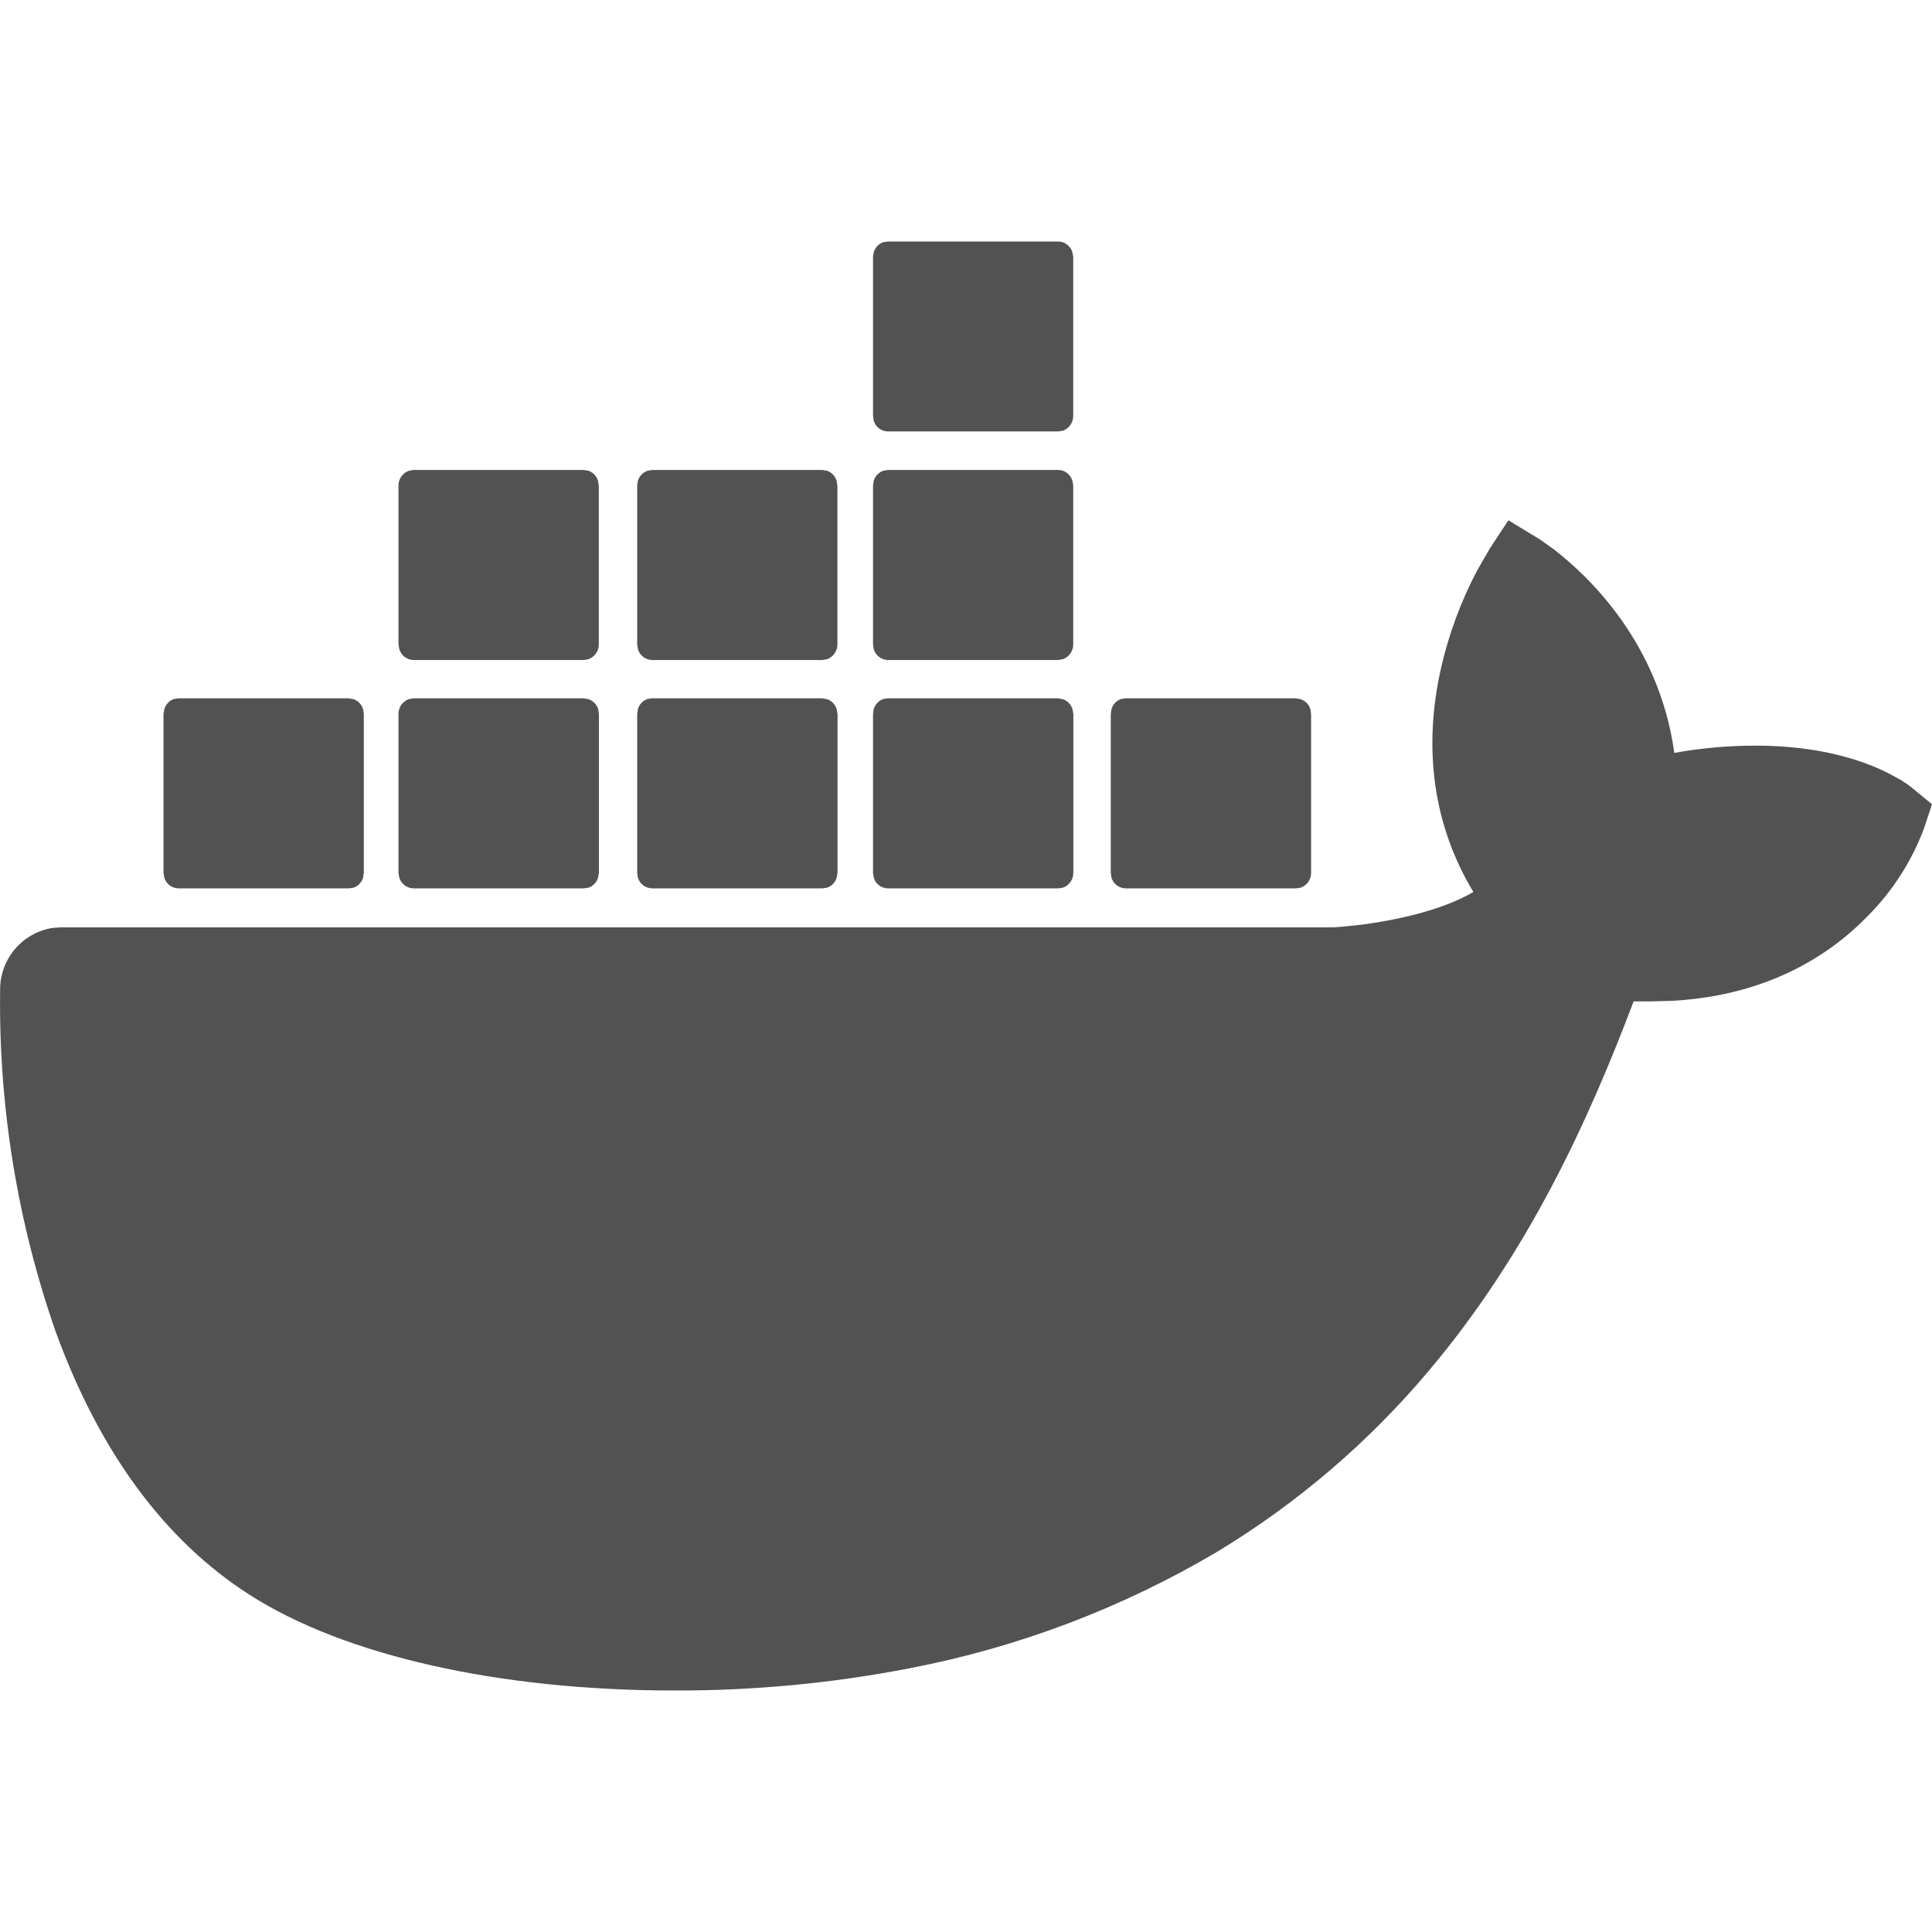
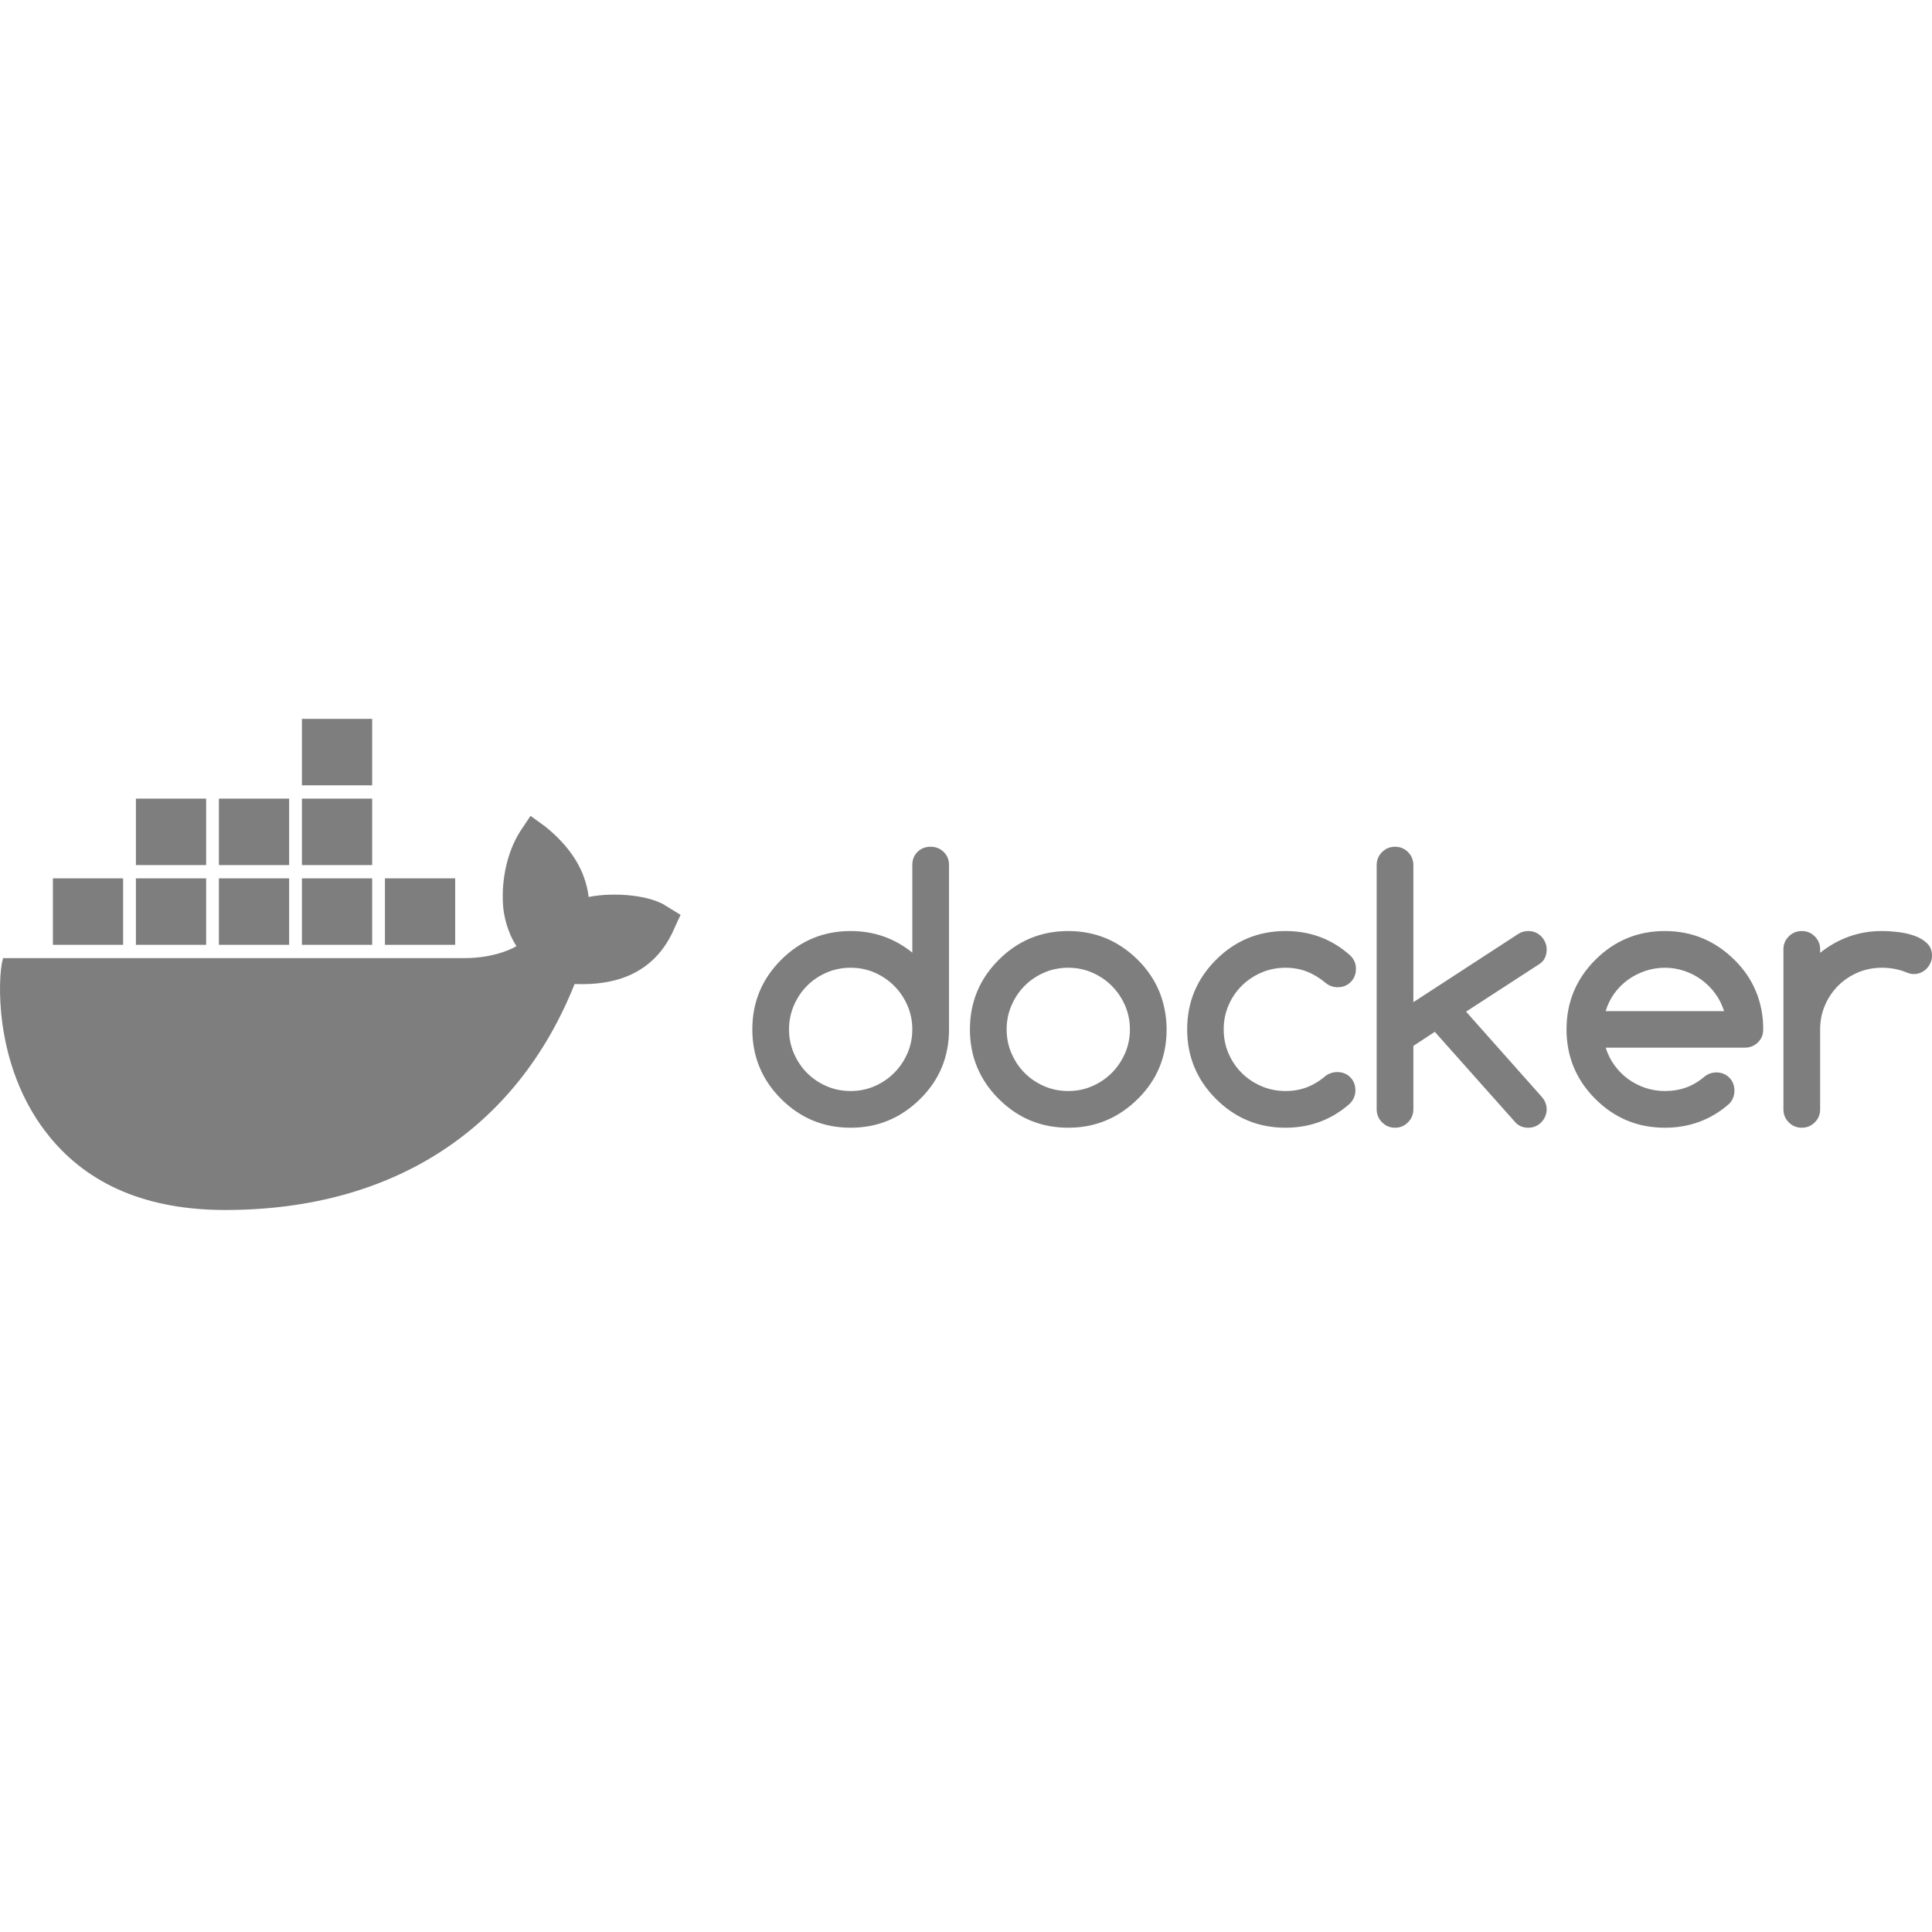
- <svg xmlns="http://www.w3.org/2000/svg" width="800px" height="800px" viewBox="0 0 16 16" fill="#525252">
-   <path fill="#525252" d="M12.342 4.536l.15-.227.262.159.116.083c.28.216.869.768.996 1.684.223-.04.448-.06.673-.06.534 0 .893.124 1.097.227l.105.057.068.045.191.156-.066.2a2.044 2.044 0 01-.47.73c-.29.299-.8.652-1.609.698l-.178.005h-.148c-.37.977-.867 2.078-1.702 3.066a7.081 7.081 0 01-1.74 1.488 7.941 7.941 0 01-2.549.968c-.644.125-1.298.187-1.953.185-1.45 0-2.73-.288-3.517-.792-.703-.449-1.243-1.182-1.606-2.177a8.25 8.25 0 01-.461-2.83.516.516 0 01.432-.516l.068-.005h10.54l.092-.007.149-.016c.256-.034.646-.11.92-.27-.328-.543-.421-1.178-.268-1.854a3.3 3.3 0 01.3-.81l.108-.187zM2.89 5.784l.04.007a.127.127 0 01.077.082l.006.04v1.315l-.006.041a.127.127 0 01-.078.082l-.039.006H1.478a.124.124 0 01-.117-.088l-.007-.04V5.912l.007-.04a.127.127 0 01.078-.083l.039-.006H2.89zm1.947 0l.039.007a.127.127 0 01.078.082l.006.04v1.315l-.007.041a.127.127 0 01-.078.082l-.039.006H3.424a.125.125 0 01-.117-.088L3.3 7.23V5.913a.13.13 0 01.085-.123l.039-.007h1.413zm1.976 0l.039.007a.127.127 0 01.077.082l.007.04v1.315l-.007.041a.127.127 0 01-.078.082l-.039.006H5.4a.124.124 0 01-.117-.088l-.006-.04V5.912l.006-.04a.127.127 0 01.078-.083l.039-.006h1.413zm1.952 0l.039.007a.127.127 0 01.078.082l.007.04v1.315a.13.13 0 01-.085.123l-.04.006H7.353a.124.124 0 01-.117-.088l-.006-.04V5.912l.006-.04a.127.127 0 01.078-.083l.04-.006h1.412zm1.97 0l.039.007a.127.127 0 01.078.082l.006.04v1.315a.13.13 0 01-.085.123l-.039.006H9.322a.124.124 0 01-.117-.088l-.006-.04V5.912l.006-.04a.127.127 0 01.078-.083l.04-.006h1.411zM4.835 3.892l.04.007a.127.127 0 01.077.081l.007.041v1.315a.13.13 0 01-.085.123l-.039.007H3.424a.125.125 0 01-.117-.09l-.007-.04V4.021a.13.13 0 01.085-.122l.039-.007h1.412zm1.976 0l.04.007a.127.127 0 01.077.081l.007.041v1.315a.13.13 0 01-.085.123l-.039.007H5.4a.125.125 0 01-.117-.09l-.006-.04V4.021l.006-.04a.127.127 0 01.078-.082l.039-.007h1.412zm1.953 0c.054 0 .1.037.117.088l.007.041v1.315a.13.13 0 01-.085.123l-.04.007H7.353a.125.125 0 01-.117-.09l-.006-.04V4.021l.006-.04a.127.127 0 01.078-.082l.04-.007h1.412zm0-1.892c.054 0 .1.037.117.088l.007.04v1.316a.13.13 0 01-.085.123l-.04.006H7.353a.124.124 0 01-.117-.088l-.006-.04V2.128l.006-.04a.127.127 0 01.078-.082L7.353 2h1.412z" />
+ <svg xmlns="http://www.w3.org/2000/svg" width="512px" height="512px" viewBox="0 -190.5 512 512" version="1.1" preserveAspectRatio="xMidYMid">
+   <g>
+     <path d="M140.598,25.715 L144.49,28.533 C151.259,33.994 155.152,40.158 155.998,47.204 C163.275,45.794 172.582,46.851 176.644,49.669 L176.644,49.669 L180.367,51.959 L179.69,53.368 C178.505,56.01 178.167,56.715 177.998,57.067 C171.398,70.277 158.367,70.453 152.275,70.277 C136.875,108.85 104.044,130.162 59.706,130.162 C39.229,130.162 23.66,123.645 13.167,110.787 C-0.709,93.879 -0.709,71.862 0.475,64.817 L0.475,64.817 L0.814,63.408 L123.167,63.408 C129.598,63.408 134.506,61.646 136.875,60.237 C134.336,56.362 133.49,51.959 133.321,49.493 C132.813,42.448 134.506,35.05 137.89,29.766 L137.89,29.766 L140.598,25.715 Z M246.612,33.894 C247.978,33.894 249.133,34.351 250.08,35.267 C251.026,36.182 251.499,37.338 251.499,38.734 L251.499,82.297 C251.499,89.557 248.955,95.701 243.866,100.727 C238.716,105.816 232.572,108.36 225.436,108.36 C218.238,108.36 212.094,105.816 207.006,100.727 C201.917,95.639 199.373,89.495 199.373,82.297 C199.373,75.098 201.917,68.955 207.006,63.866 C212.094,58.778 218.238,56.234 225.436,56.234 C231.611,56.234 237.056,58.142 241.772,61.958 L241.772,38.734 C241.772,37.338 242.23,36.182 243.145,35.267 C244.06,34.351 245.216,33.894 246.612,33.894 Z M283.103,56.234 C290.239,56.234 296.382,58.778 301.533,63.866 C304.077,66.411 305.978,69.219 307.234,72.29 C308.491,75.362 309.135,78.698 309.166,82.297 C309.166,89.557 306.621,95.701 301.533,100.727 C296.382,105.816 290.239,108.36 283.103,108.36 C275.904,108.36 269.761,105.816 264.672,100.727 C259.584,95.639 257.039,89.495 257.039,82.297 C257.039,75.098 259.584,68.955 264.672,63.866 C269.761,58.778 275.904,56.234 283.103,56.234 Z M340.676,56.234 C347.223,56.234 352.885,58.343 357.664,62.563 C358.781,63.556 359.339,64.782 359.339,66.24 C359.339,67.636 358.881,68.8 357.966,69.731 C357.051,70.661 355.895,71.127 354.499,71.127 C353.32,71.127 352.265,70.754 351.334,70.01 C349.752,68.676 348.092,67.667 346.354,66.985 C344.616,66.302 342.724,65.961 340.676,65.961 C338.411,65.961 336.286,66.387 334.3,67.241 C332.314,68.094 330.577,69.257 329.087,70.731 C327.598,72.205 326.427,73.935 325.573,75.921 C324.72,77.906 324.293,80.032 324.293,82.297 C324.293,84.562 324.72,86.687 325.573,88.673 C326.427,90.659 327.598,92.388 329.087,93.862 C330.577,95.336 332.314,96.5 334.3,97.353 C336.286,98.206 338.411,98.633 340.676,98.633 C342.724,98.633 344.616,98.299 346.354,97.632 C348.092,96.965 349.736,95.964 351.287,94.63 C352.156,93.979 353.18,93.637 354.359,93.606 C355.755,93.606 356.911,94.064 357.826,94.979 C358.742,95.895 359.199,97.05 359.199,98.447 C359.199,99.812 358.687,101.006 357.664,102.03 C352.854,106.25 347.192,108.36 340.676,108.36 C333.478,108.36 327.334,105.816 322.246,100.727 C317.157,95.639 314.613,89.495 314.613,82.297 C314.613,75.098 317.157,68.955 322.246,63.866 C327.334,58.778 333.478,56.234 340.676,56.234 Z M369.72,33.894 C371.054,33.894 372.194,34.367 373.14,35.313 C374.087,36.26 374.56,37.415 374.56,38.781 L374.56,75.083 L402.392,56.978 C403.167,56.482 404.036,56.234 404.998,56.234 C405.681,56.234 406.317,56.358 406.906,56.606 C407.496,56.854 408.008,57.203 408.442,57.653 C408.876,58.103 409.225,58.623 409.489,59.212 C409.753,59.802 409.885,60.422 409.885,61.074 C409.885,62.811 409.264,64.099 408.023,64.937 L388.522,77.596 L408.535,100.122 C409.435,101.115 409.885,102.247 409.885,103.52 C409.885,104.171 409.753,104.792 409.489,105.381 C409.225,105.971 408.876,106.49 408.442,106.94 C408.008,107.39 407.496,107.739 406.906,107.987 C406.317,108.236 405.681,108.36 404.998,108.36 C403.695,108.36 402.609,107.941 401.74,107.103 L380.238,82.948 L374.56,86.672 L374.56,103.473 C374.56,104.807 374.087,105.955 373.14,106.917 C372.194,107.879 371.054,108.36 369.72,108.36 C368.354,108.36 367.199,107.879 366.252,106.917 C365.306,105.955 364.833,104.807 364.833,103.473 L364.833,38.781 C364.833,37.415 365.306,36.26 366.252,35.313 C367.199,34.367 368.354,33.894 369.72,33.894 Z M441.209,56.234 C448.345,56.234 454.489,58.778 459.639,63.866 C462.183,66.38 464.092,69.18 465.364,72.267 C466.636,75.354 467.272,78.698 467.272,82.297 C467.272,83.693 466.799,84.849 465.852,85.764 C464.906,86.679 463.75,87.137 462.385,87.137 L425.524,87.137 C426.052,88.844 426.828,90.403 427.852,91.814 C428.875,93.226 430.078,94.436 431.458,95.445 C432.839,96.453 434.36,97.236 436.02,97.795 C437.679,98.353 439.409,98.633 441.209,98.633 C443.257,98.633 445.134,98.322 446.84,97.702 C448.547,97.081 450.129,96.151 451.588,94.909 C452.518,94.134 453.589,93.73 454.799,93.699 C456.195,93.699 457.351,94.157 458.266,95.072 C459.182,95.988 459.639,97.143 459.639,98.54 C459.639,99.905 459.174,101.068 458.243,102.03 C453.434,106.25 447.756,108.36 441.209,108.36 C434.01,108.36 427.867,105.816 422.779,100.727 C417.69,95.639 415.146,89.495 415.146,82.297 C415.146,75.098 417.69,68.955 422.779,63.866 C427.867,58.778 434.01,56.234 441.209,56.234 Z M498.689,56.234 C500.054,56.234 501.52,56.327 503.087,56.513 C504.654,56.699 506.097,57.033 507.416,57.513 C508.734,57.994 509.828,58.654 510.697,59.491 C511.566,60.329 512,61.415 512,62.749 C512,63.432 511.868,64.068 511.604,64.658 C511.341,65.247 510.992,65.767 510.557,66.217 C510.123,66.667 509.611,67.016 509.021,67.264 C508.432,67.512 507.796,67.636 507.113,67.636 C506.524,67.636 505.841,67.466 505.065,67.124 C503.111,66.349 500.985,65.961 498.689,65.961 C496.424,65.961 494.299,66.387 492.313,67.241 C490.327,68.094 488.598,69.257 487.124,70.731 C485.65,72.205 484.486,73.935 483.633,75.921 C482.78,77.906 482.353,80.032 482.353,82.297 L482.353,103.52 C482.353,104.854 481.88,105.994 480.934,106.94 C479.987,107.887 478.847,108.36 477.513,108.36 C476.148,108.36 474.992,107.887 474.046,106.94 C473.099,105.994 472.626,104.854 472.626,103.52 L472.626,61.074 C472.626,59.74 473.099,58.599 474.046,57.653 C474.992,56.707 476.148,56.234 477.513,56.234 C478.847,56.234 479.987,56.707 480.934,57.653 C481.88,58.599 482.353,59.74 482.353,61.074 L482.353,62.005 C484.68,60.143 487.209,58.716 489.939,57.723 C492.67,56.73 495.586,56.234 498.689,56.234 Z M225.436,65.961 C223.14,65.961 220.999,66.395 219.013,67.264 C217.028,68.133 215.306,69.304 213.847,70.778 C212.389,72.252 211.233,73.981 210.38,75.967 C209.527,77.953 209.1,80.063 209.1,82.297 C209.1,84.531 209.527,86.641 210.38,88.626 C211.233,90.612 212.389,92.342 213.847,93.816 C215.306,95.289 217.028,96.461 219.013,97.33 C220.999,98.198 223.14,98.633 225.436,98.633 C227.701,98.633 229.826,98.198 231.812,97.33 C233.798,96.461 235.528,95.282 237.002,93.792 C238.475,92.303 239.639,90.573 240.492,88.603 C241.345,86.633 241.772,84.531 241.772,82.297 C241.772,80.063 241.345,77.961 240.492,75.99 C239.639,74.02 238.475,72.29 237.002,70.801 C235.528,69.312 233.798,68.133 231.812,67.264 C229.826,66.395 227.701,65.961 225.436,65.961 Z M283.103,65.961 C280.807,65.961 278.666,66.395 276.68,67.264 C274.694,68.133 272.972,69.304 271.514,70.778 C270.056,72.252 268.9,73.981 268.046,75.967 C267.193,77.953 266.767,80.063 266.767,82.297 C266.767,84.531 267.193,86.641 268.046,88.626 C268.9,90.612 270.056,92.342 271.514,93.816 C272.972,95.289 274.694,96.461 276.68,97.33 C278.666,98.198 280.807,98.633 283.103,98.633 C285.368,98.633 287.493,98.198 289.479,97.33 C291.465,96.461 293.194,95.282 294.668,93.792 C296.142,92.303 297.305,90.573 298.159,88.603 C299.012,86.633 299.439,84.531 299.439,82.297 C299.439,80.063 299.012,77.961 298.159,75.99 C297.305,74.02 296.142,72.29 294.668,70.801 C293.194,69.312 291.465,68.133 289.479,67.264 C287.493,66.395 285.368,65.961 283.103,65.961 Z M441.209,65.961 C439.44,65.961 437.718,66.24 436.043,66.798 C434.367,67.357 432.831,68.14 431.435,69.149 C430.039,70.157 428.829,71.367 427.805,72.779 C426.781,74.191 426.021,75.75 425.524,77.456 L456.893,77.456 C456.366,75.75 455.582,74.191 454.543,72.779 C453.504,71.367 452.293,70.157 450.913,69.149 C449.532,68.14 448.012,67.357 446.352,66.798 C444.692,66.24 442.977,65.961 441.209,65.961 Z M32.629,42.272 L32.629,59.885 L14.014,59.885 L14.014,42.272 L32.629,42.272 Z M54.629,42.272 L54.629,59.885 L36.014,59.885 L36.014,42.272 L54.629,42.272 Z M76.629,42.272 L76.629,59.885 L58.013,59.885 L58.013,42.272 L76.629,42.272 Z M98.629,42.272 L98.629,59.885 L80.013,59.885 L80.013,42.272 L98.629,42.272 Z M120.629,42.272 L120.629,59.885 L102.013,59.885 L102.013,42.272 L120.629,42.272 Z M98.629,21.136 L98.629,38.749 L80.013,38.749 L80.013,21.136 L98.629,21.136 Z M76.629,21.136 L76.629,38.749 L58.013,38.749 L58.013,21.136 L76.629,21.136 Z M54.629,21.136 L54.629,38.749 L36.014,38.749 L36.014,21.136 L54.629,21.136 Z M98.629,0 L98.629,17.613 L80.013,17.613 L80.013,0 L98.629,0 Z" fill="#7e7e7e" />
+   </g>
</svg>
